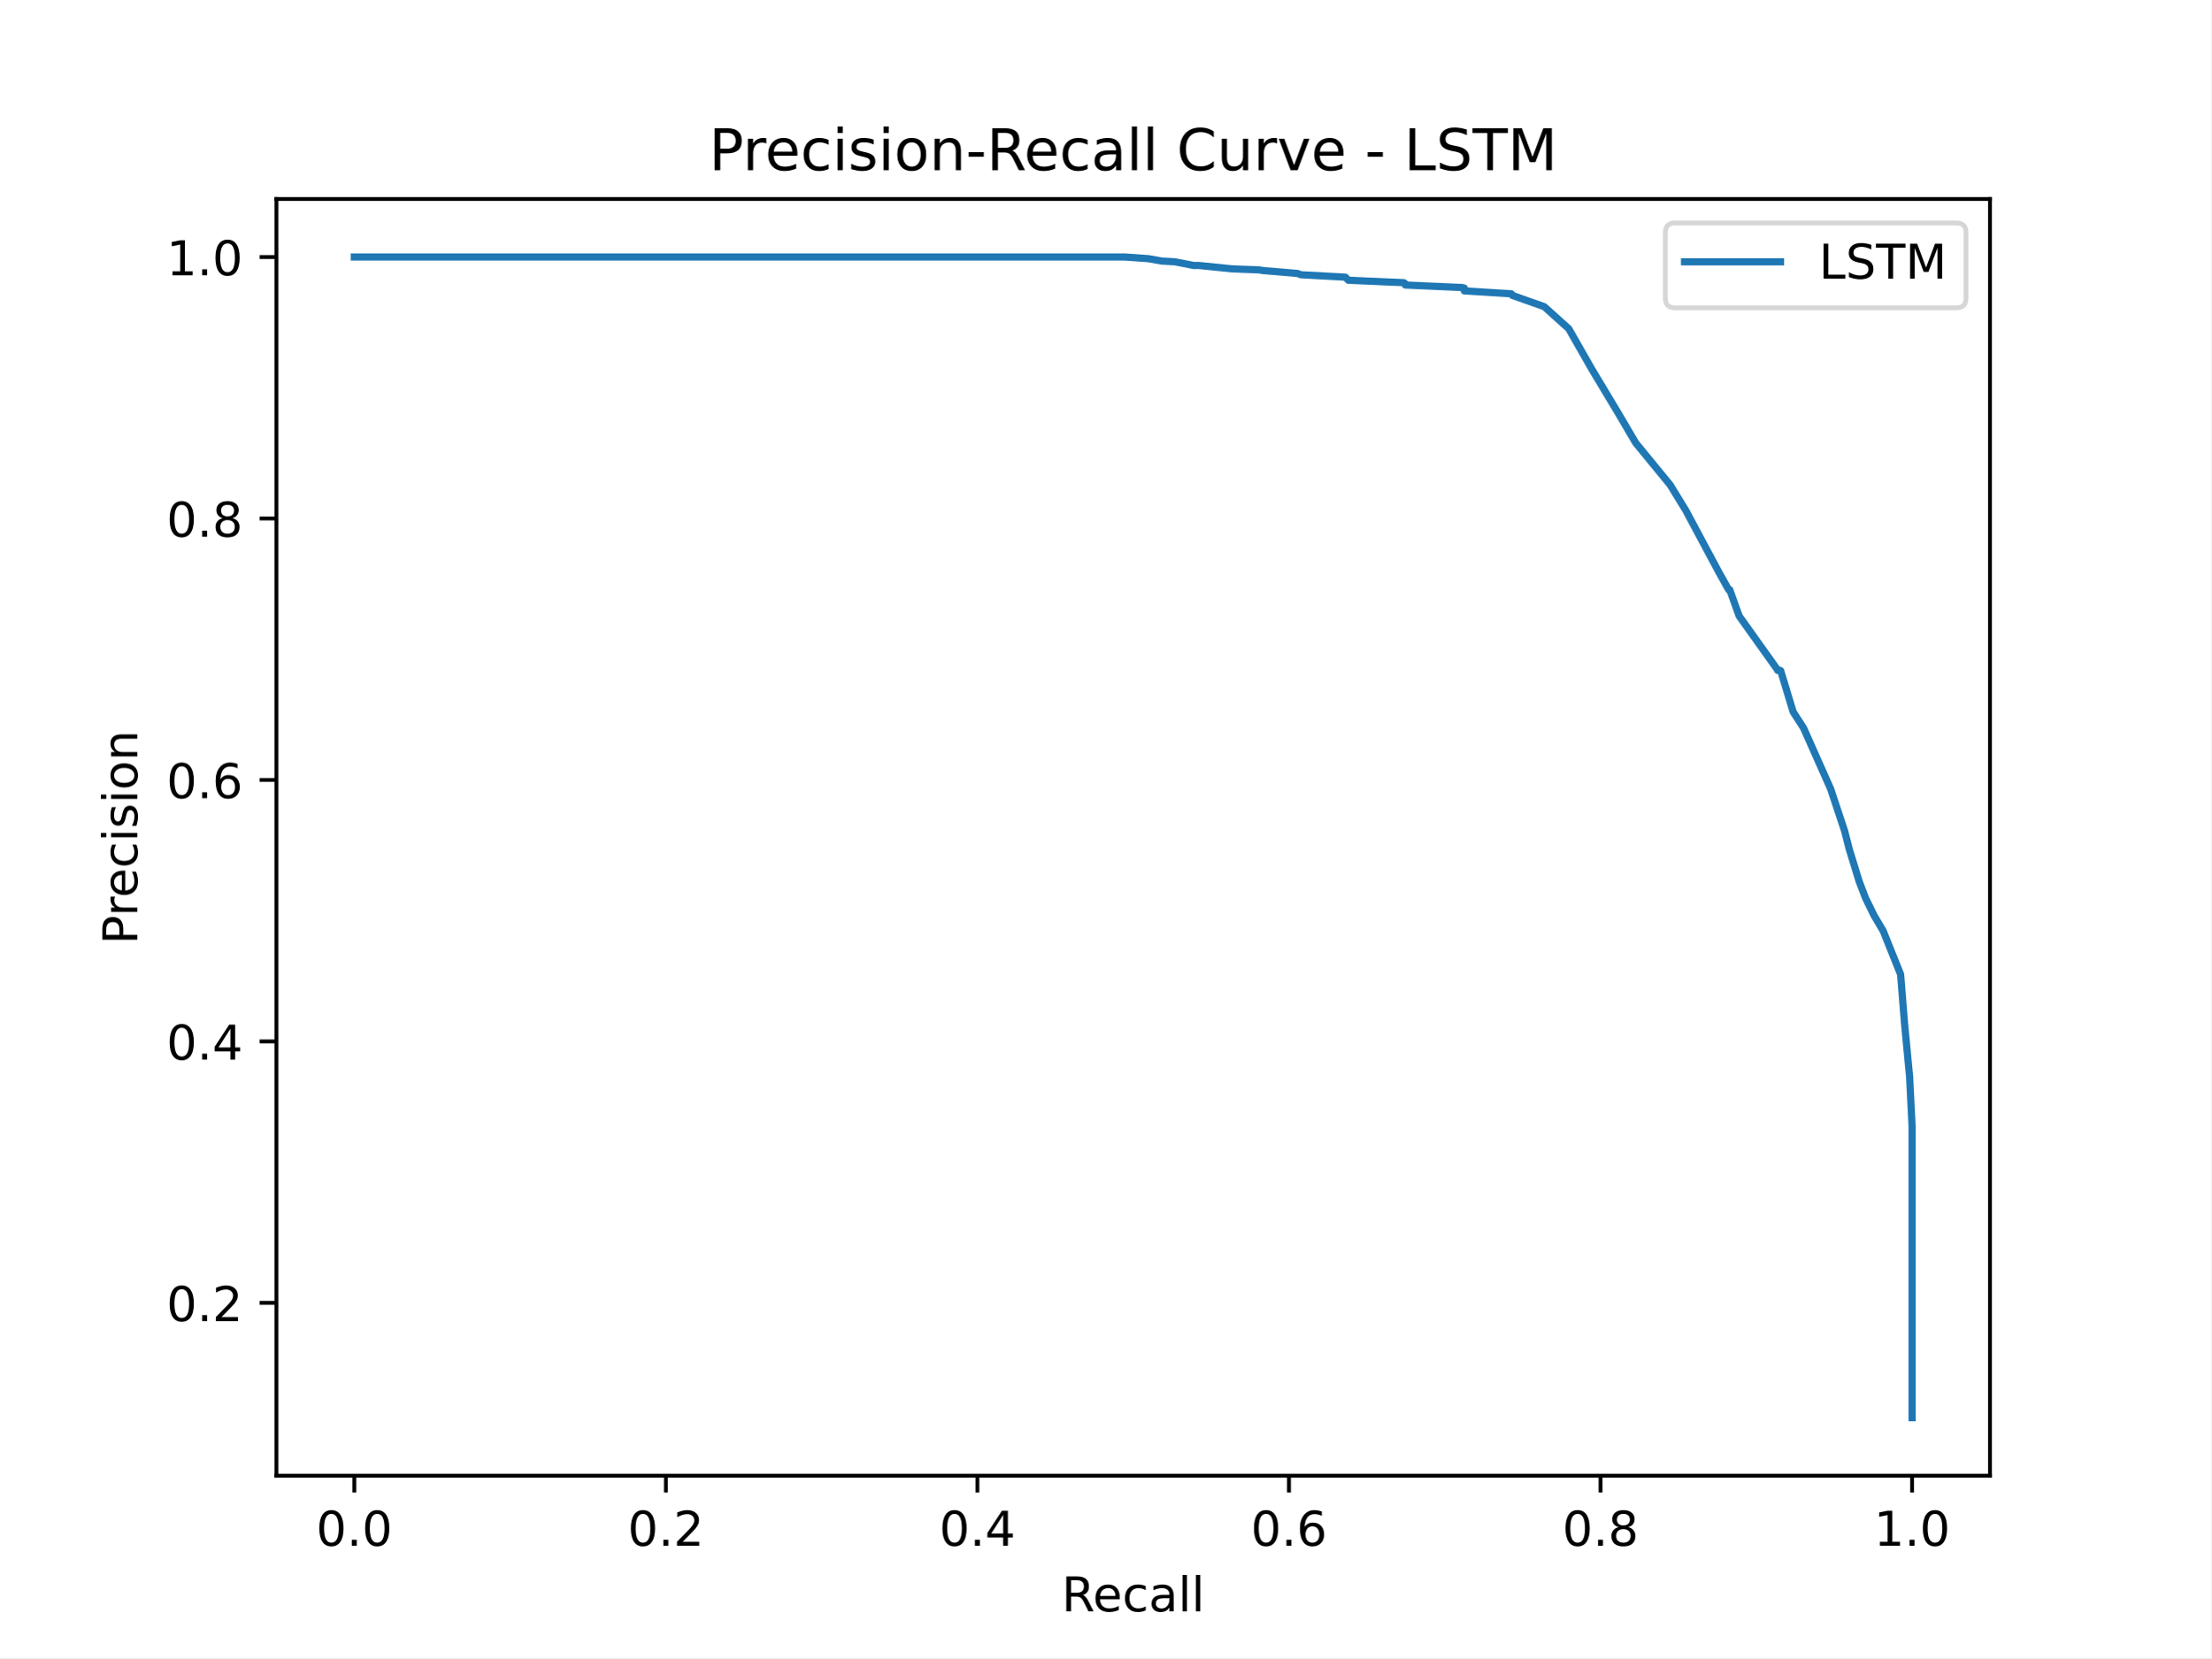
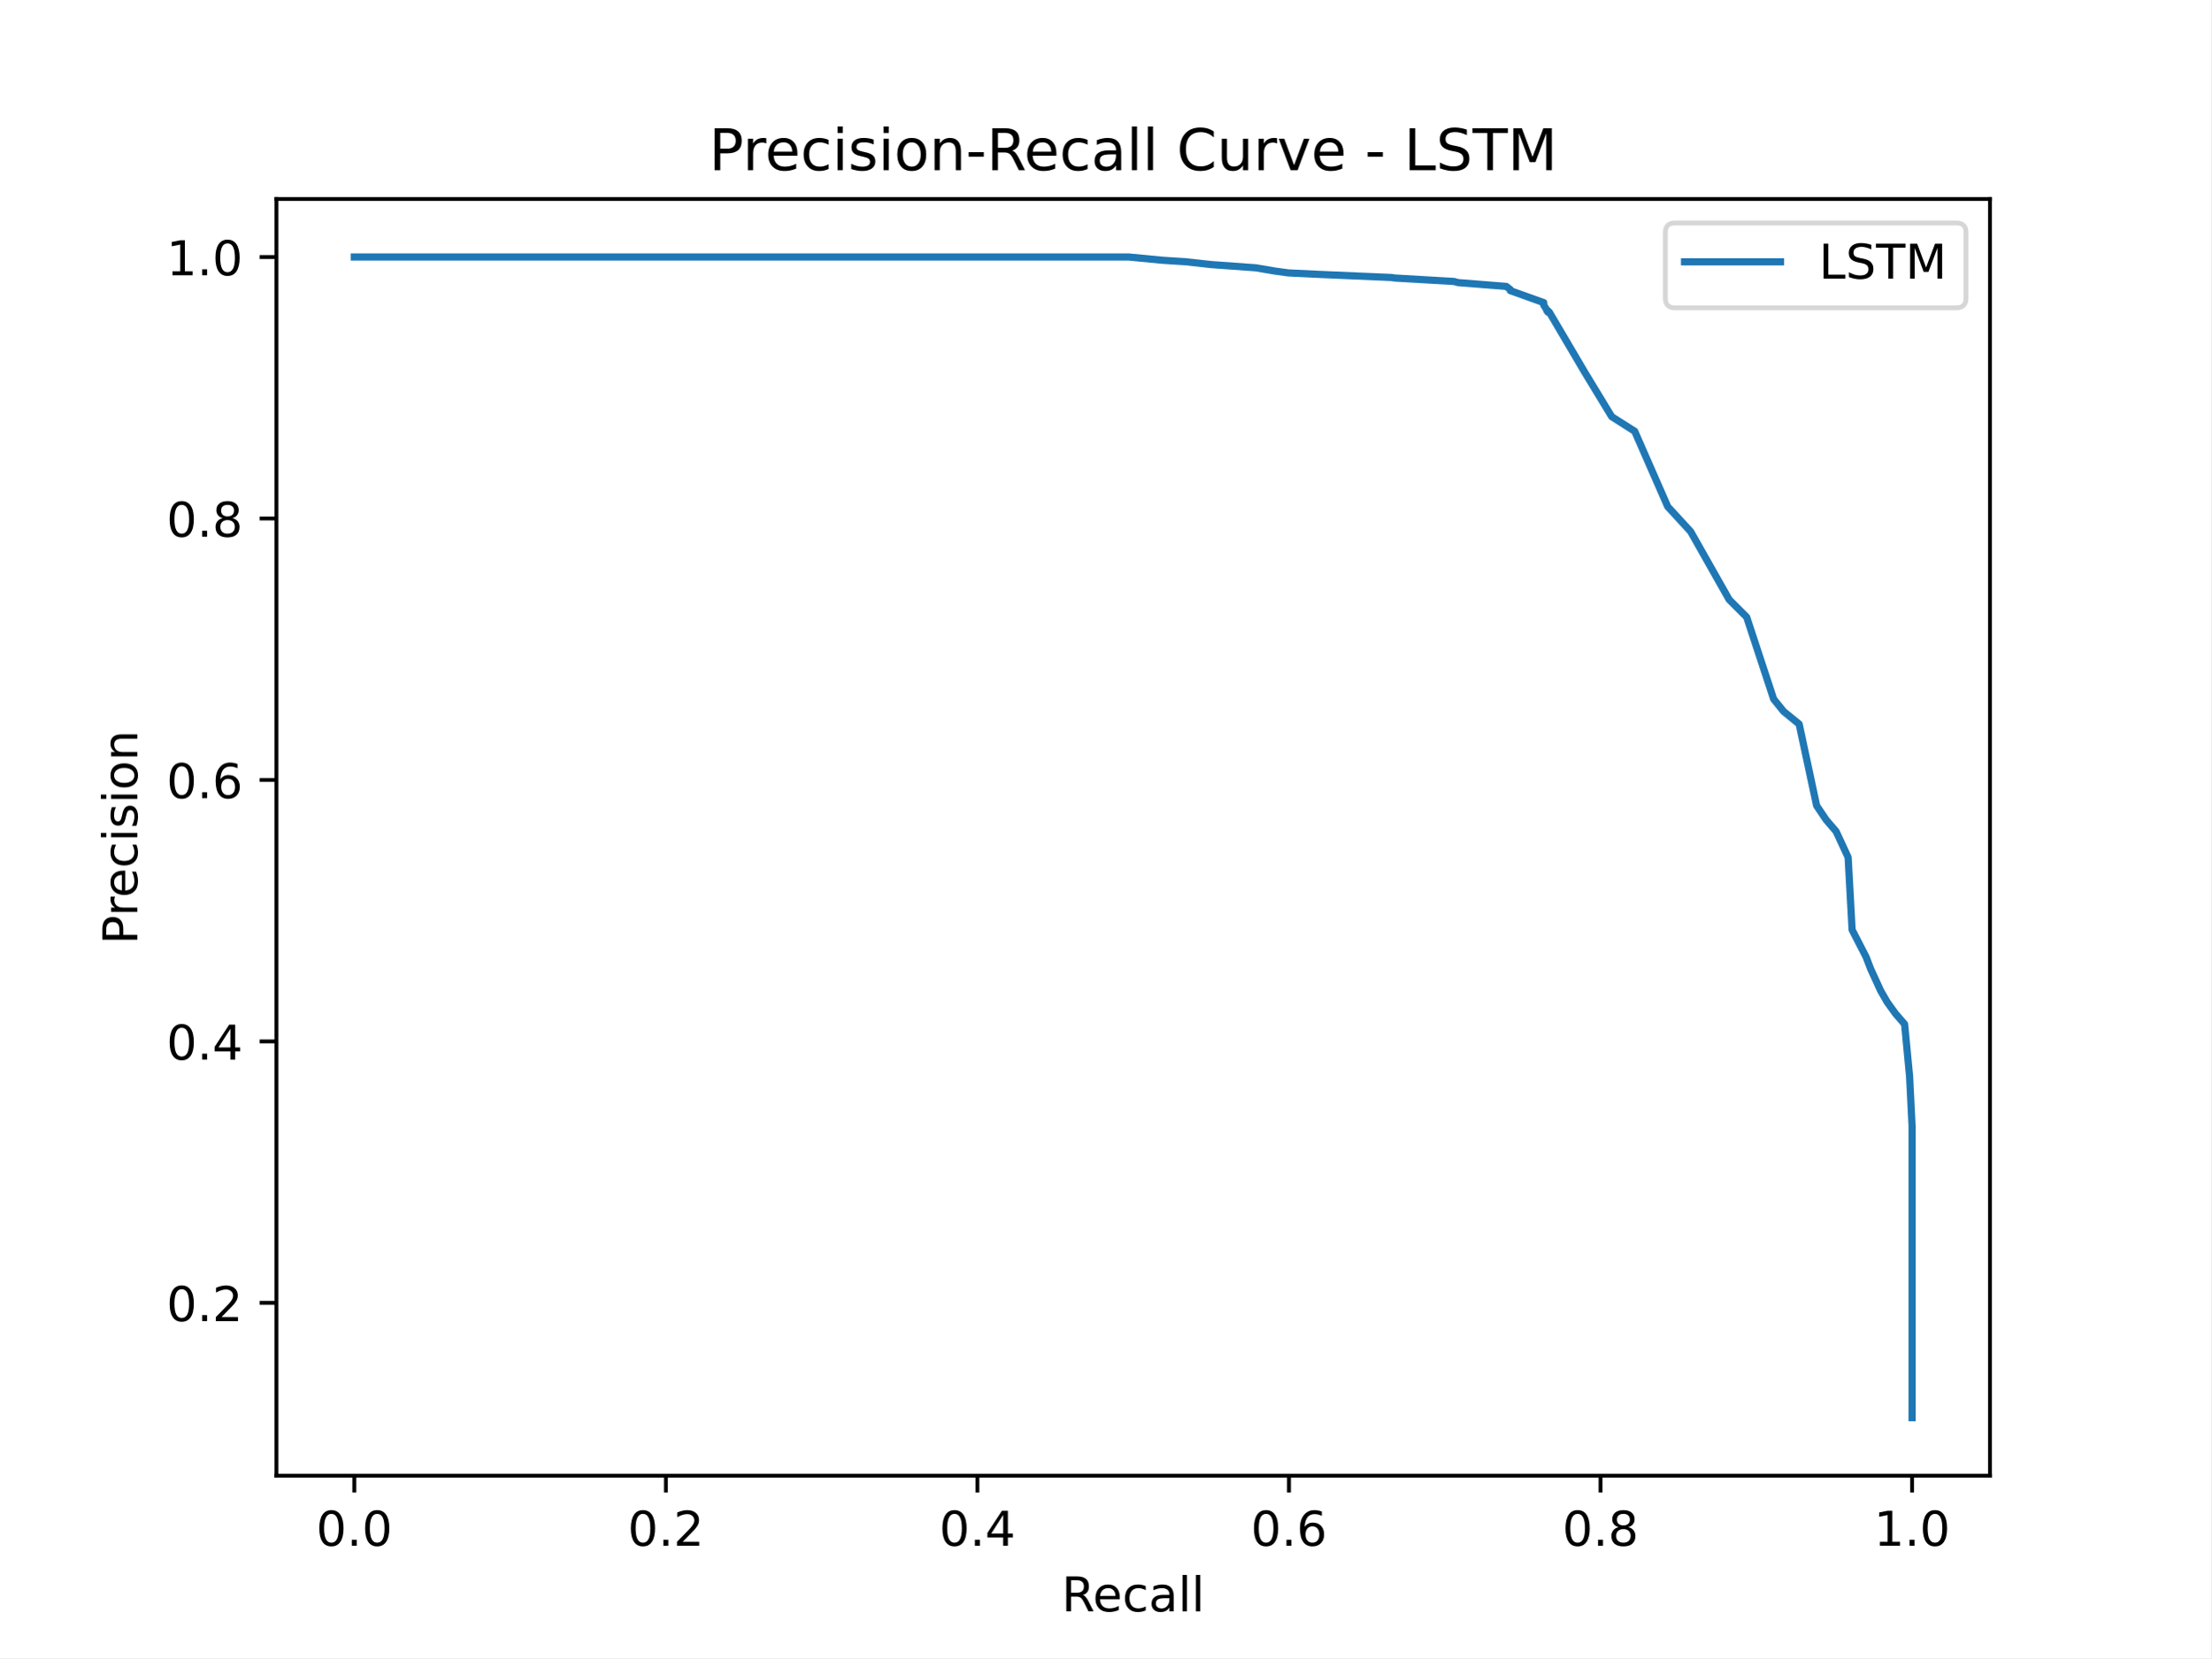
<svg xmlns="http://www.w3.org/2000/svg" xmlns:xlink="http://www.w3.org/1999/xlink" width="460.8pt" height="345.6pt" viewBox="0 0 460.8 345.6" version="1.1">
  <defs>
    <style type="text/css">*{stroke-linejoin: round; stroke-linecap: butt}</style>
  </defs>
  <g id="figure_1">
    <g id="patch_1">
      <path d="M 0 345.6  L 460.8 345.6  L 460.8 0  L 0 0  z " style="fill: #ffffff" />
    </g>
    <g id="axes_1">
      <g id="patch_2">
        <path d="M 57.6 307.584  L 414.72 307.584  L 414.72 41.472  L 57.6 41.472  z " style="fill: #ffffff" />
      </g>
      <g id="matplotlib.axis_1">
        <g id="xtick_1">
          <g id="line2d_1">
            <defs>
-               <path id="m6051231004" d="M 0 0  L 0 3.5  " style="stroke: #000000; stroke-width: 0.8" />
+               <path id="m1ce19879ac" d="M 0 0  L 0 3.5  " style="stroke: #000000; stroke-width: 0.8" />
            </defs>
            <g>
-               <use xlink:href="#m6051231004" x="73.833" y="307.584" style="stroke: #000000; stroke-width: 0.8" />
+               <use xlink:href="#m1ce19879ac" x="73.833" y="307.584" style="stroke: #000000; stroke-width: 0.8" />
            </g>
          </g>
          <g id="text_1">
            <g transform="translate(65.88116 322.1824) scale(0.1 -0.1)">
              <defs>
                <path id="DejaVuSans-30" d="M 2034 4250  Q 1547 4250 1301 3770  Q 1056 3291 1056 2328  Q 1056 1369 1301 889  Q 1547 409 2034 409  Q 2525 409 2770 889  Q 3016 1369 3016 2328  Q 3016 3291 2770 3770  Q 2525 4250 2034 4250  z M 2034 4750  Q 2819 4750 3233 4129  Q 3647 3509 3647 2328  Q 3647 1150 3233 529  Q 2819 -91 2034 -91  Q 1250 -91 836 529  Q 422 1150 422 2328  Q 422 3509 836 4129  Q 1250 4750 2034 4750  z " transform="scale(0.015625)" />
                <path id="DejaVuSans-2e" d="M 684 794  L 1344 794  L 1344 0  L 684 0  L 684 794  z " transform="scale(0.015625)" />
              </defs>
              <use xlink:href="#DejaVuSans-30" />
              <use xlink:href="#DejaVuSans-2e" transform="translate(63.62305 0)" />
              <use xlink:href="#DejaVuSans-30" transform="translate(95.41016 0)" />
            </g>
          </g>
        </g>
        <g id="xtick_2">
          <g id="line2d_2">
            <g>
-               <use xlink:href="#m6051231004" x="138.764" y="307.584" style="stroke: #000000; stroke-width: 0.8" />
+               <use xlink:href="#m1ce19879ac" x="138.764" y="307.584" style="stroke: #000000; stroke-width: 0.8" />
            </g>
          </g>
          <g id="text_2">
            <g transform="translate(130.8121 322.1824) scale(0.1 -0.1)">
              <defs>
                <path id="DejaVuSans-32" d="M 1228 531  L 3431 531  L 3431 0  L 469 0  L 469 531  Q 828 903 1448 1529  Q 2069 2156 2228 2338  Q 2531 2678 2651 2914  Q 2772 3150 2772 3378  Q 2772 3750 2511 3984  Q 2250 4219 1831 4219  Q 1534 4219 1204 4116  Q 875 4013 500 3803  L 500 4441  Q 881 4594 1212 4672  Q 1544 4750 1819 4750  Q 2544 4750 2975 4387  Q 3406 4025 3406 3419  Q 3406 3131 3298 2873  Q 3191 2616 2906 2266  Q 2828 2175 2409 1742  Q 1991 1309 1228 531  z " transform="scale(0.015625)" />
              </defs>
              <use xlink:href="#DejaVuSans-30" />
              <use xlink:href="#DejaVuSans-2e" transform="translate(63.62305 0)" />
              <use xlink:href="#DejaVuSans-32" transform="translate(95.41016 0)" />
            </g>
          </g>
        </g>
        <g id="xtick_3">
          <g id="line2d_3">
            <g>
-               <use xlink:href="#m6051231004" x="203.695" y="307.584" style="stroke: #000000; stroke-width: 0.8" />
+               <use xlink:href="#m1ce19879ac" x="203.695" y="307.584" style="stroke: #000000; stroke-width: 0.8" />
            </g>
          </g>
          <g id="text_3">
            <g transform="translate(195.743 322.1824) scale(0.1 -0.1)">
              <defs>
                <path id="DejaVuSans-34" d="M 2419 4116  L 825 1625  L 2419 1625  L 2419 4116  z M 2253 4666  L 3047 4666  L 3047 1625  L 3713 1625  L 3713 1100  L 3047 1100  L 3047 0  L 2419 0  L 2419 1100  L 313 1100  L 313 1709  L 2253 4666  z " transform="scale(0.015625)" />
              </defs>
              <use xlink:href="#DejaVuSans-30" />
              <use xlink:href="#DejaVuSans-2e" transform="translate(63.62305 0)" />
              <use xlink:href="#DejaVuSans-34" transform="translate(95.41016 0)" />
            </g>
          </g>
        </g>
        <g id="xtick_4">
          <g id="line2d_4">
            <g>
-               <use xlink:href="#m6051231004" x="268.625" y="307.584" style="stroke: #000000; stroke-width: 0.8" />
+               <use xlink:href="#m1ce19879ac" x="268.625" y="307.584" style="stroke: #000000; stroke-width: 0.8" />
            </g>
          </g>
          <g id="text_4">
            <g transform="translate(260.6739 322.1824) scale(0.1 -0.1)">
              <defs>
                <path id="DejaVuSans-36" d="M 2113 2584  Q 1688 2584 1439 2293  Q 1191 2003 1191 1497  Q 1191 994 1439 701  Q 1688 409 2113 409  Q 2538 409 2786 701  Q 3034 994 3034 1497  Q 3034 2003 2786 2293  Q 2538 2584 2113 2584  z M 3366 4563  L 3366 3988  Q 3128 4100 2886 4159  Q 2644 4219 2406 4219  Q 1781 4219 1451 3797  Q 1122 3375 1075 2522  Q 1259 2794 1537 2939  Q 1816 3084 2150 3084  Q 2853 3084 3261 2657  Q 3669 2231 3669 1497  Q 3669 778 3244 343  Q 2819 -91 2113 -91  Q 1303 -91 875 529  Q 447 1150 447 2328  Q 447 3434 972 4092  Q 1497 4750 2381 4750  Q 2619 4750 2861 4703  Q 3103 4656 3366 4563  z " transform="scale(0.015625)" />
              </defs>
              <use xlink:href="#DejaVuSans-30" />
              <use xlink:href="#DejaVuSans-2e" transform="translate(63.62305 0)" />
              <use xlink:href="#DejaVuSans-36" transform="translate(95.41016 0)" />
            </g>
          </g>
        </g>
        <g id="xtick_5">
          <g id="line2d_5">
            <g>
-               <use xlink:href="#m6051231004" x="333.556" y="307.584" style="stroke: #000000; stroke-width: 0.8" />
+               <use xlink:href="#m1ce19879ac" x="333.556" y="307.584" style="stroke: #000000; stroke-width: 0.8" />
            </g>
          </g>
          <g id="text_5">
            <g transform="translate(325.6048 322.1824) scale(0.1 -0.1)">
              <defs>
                <path id="DejaVuSans-38" d="M 2034 2216  Q 1584 2216 1326 1975  Q 1069 1734 1069 1313  Q 1069 891 1326 650  Q 1584 409 2034 409  Q 2484 409 2743 651  Q 3003 894 3003 1313  Q 3003 1734 2745 1975  Q 2488 2216 2034 2216  z M 1403 2484  Q 997 2584 770 2862  Q 544 3141 544 3541  Q 544 4100 942 4425  Q 1341 4750 2034 4750  Q 2731 4750 3128 4425  Q 3525 4100 3525 3541  Q 3525 3141 3298 2862  Q 3072 2584 2669 2484  Q 3125 2378 3379 2068  Q 3634 1759 3634 1313  Q 3634 634 3220 271  Q 2806 -91 2034 -91  Q 1263 -91 848 271  Q 434 634 434 1313  Q 434 1759 690 2068  Q 947 2378 1403 2484  z M 1172 3481  Q 1172 3119 1398 2916  Q 1625 2713 2034 2713  Q 2441 2713 2670 2916  Q 2900 3119 2900 3481  Q 2900 3844 2670 4047  Q 2441 4250 2034 4250  Q 1625 4250 1398 4047  Q 1172 3844 1172 3481  z " transform="scale(0.015625)" />
              </defs>
              <use xlink:href="#DejaVuSans-30" />
              <use xlink:href="#DejaVuSans-2e" transform="translate(63.62305 0)" />
              <use xlink:href="#DejaVuSans-38" transform="translate(95.41016 0)" />
            </g>
          </g>
        </g>
        <g id="xtick_6">
          <g id="line2d_6">
            <g>
-               <use xlink:href="#m6051231004" x="398.487" y="307.584" style="stroke: #000000; stroke-width: 0.8" />
+               <use xlink:href="#m1ce19879ac" x="398.487" y="307.584" style="stroke: #000000; stroke-width: 0.8" />
            </g>
          </g>
          <g id="text_6">
            <g transform="translate(390.5357 322.1824) scale(0.1 -0.1)">
              <defs>
                <path id="DejaVuSans-31" d="M 794 531  L 1825 531  L 1825 4091  L 703 3866  L 703 4441  L 1819 4666  L 2450 4666  L 2450 531  L 3481 531  L 3481 0  L 794 0  L 794 531  z " transform="scale(0.015625)" />
              </defs>
              <use xlink:href="#DejaVuSans-31" />
              <use xlink:href="#DejaVuSans-2e" transform="translate(63.62305 0)" />
              <use xlink:href="#DejaVuSans-30" transform="translate(95.41016 0)" />
            </g>
          </g>
        </g>
        <g id="text_7">
          <g transform="translate(221.2428 335.8606) scale(0.1 -0.1)">
            <defs>
              <path id="DejaVuSans-52" d="M 2841 2188  Q 3044 2119 3236 1894  Q 3428 1669 3622 1275  L 4263 0  L 3584 0  L 2988 1197  Q 2756 1666 2539 1819  Q 2322 1972 1947 1972  L 1259 1972  L 1259 0  L 628 0  L 628 4666  L 2053 4666  Q 2853 4666 3247 4331  Q 3641 3997 3641 3322  Q 3641 2881 3436 2590  Q 3231 2300 2841 2188  z M 1259 4147  L 1259 2491  L 2053 2491  Q 2509 2491 2742 2702  Q 2975 2913 2975 3322  Q 2975 3731 2742 3939  Q 2509 4147 2053 4147  L 1259 4147  z " transform="scale(0.015625)" />
              <path id="DejaVuSans-65" d="M 3597 1894  L 3597 1613  L 953 1613  Q 991 1019 1311 708  Q 1631 397 2203 397  Q 2534 397 2845 478  Q 3156 559 3463 722  L 3463 178  Q 3153 47 2828 -22  Q 2503 -91 2169 -91  Q 1331 -91 842 396  Q 353 884 353 1716  Q 353 2575 817 3079  Q 1281 3584 2069 3584  Q 2775 3584 3186 3129  Q 3597 2675 3597 1894  z M 3022 2063  Q 3016 2534 2758 2815  Q 2500 3097 2075 3097  Q 1594 3097 1305 2825  Q 1016 2553 972 2059  L 3022 2063  z " transform="scale(0.015625)" />
              <path id="DejaVuSans-63" d="M 3122 3366  L 3122 2828  Q 2878 2963 2633 3030  Q 2388 3097 2138 3097  Q 1578 3097 1268 2742  Q 959 2388 959 1747  Q 959 1106 1268 751  Q 1578 397 2138 397  Q 2388 397 2633 464  Q 2878 531 3122 666  L 3122 134  Q 2881 22 2623 -34  Q 2366 -91 2075 -91  Q 1284 -91 818 406  Q 353 903 353 1747  Q 353 2603 823 3093  Q 1294 3584 2113 3584  Q 2378 3584 2631 3529  Q 2884 3475 3122 3366  z " transform="scale(0.015625)" />
              <path id="DejaVuSans-61" d="M 2194 1759  Q 1497 1759 1228 1600  Q 959 1441 959 1056  Q 959 750 1161 570  Q 1363 391 1709 391  Q 2188 391 2477 730  Q 2766 1069 2766 1631  L 2766 1759  L 2194 1759  z M 3341 1997  L 3341 0  L 2766 0  L 2766 531  Q 2569 213 2275 61  Q 1981 -91 1556 -91  Q 1019 -91 701 211  Q 384 513 384 1019  Q 384 1609 779 1909  Q 1175 2209 1959 2209  L 2766 2209  L 2766 2266  Q 2766 2663 2505 2880  Q 2244 3097 1772 3097  Q 1472 3097 1187 3025  Q 903 2953 641 2809  L 641 3341  Q 956 3463 1253 3523  Q 1550 3584 1831 3584  Q 2591 3584 2966 3190  Q 3341 2797 3341 1997  z " transform="scale(0.015625)" />
              <path id="DejaVuSans-6c" d="M 603 4863  L 1178 4863  L 1178 0  L 603 0  L 603 4863  z " transform="scale(0.015625)" />
            </defs>
            <use xlink:href="#DejaVuSans-52" />
            <use xlink:href="#DejaVuSans-65" transform="translate(64.98242 0)" />
            <use xlink:href="#DejaVuSans-63" transform="translate(126.5059 0)" />
            <use xlink:href="#DejaVuSans-61" transform="translate(181.4863 0)" />
            <use xlink:href="#DejaVuSans-6c" transform="translate(242.7656 0)" />
            <use xlink:href="#DejaVuSans-6c" transform="translate(270.5488 0)" />
          </g>
        </g>
      </g>
      <g id="matplotlib.axis_2">
        <g id="ytick_1">
          <g id="line2d_7">
            <defs>
-               <path id="m3042401b2e" d="M 0 0  L -3.5 0  " style="stroke: #000000; stroke-width: 0.8" />
+               <path id="m0150075058" d="M 0 0  L -3.5 0  " style="stroke: #000000; stroke-width: 0.8" />
            </defs>
            <g>
-               <use xlink:href="#m3042401b2e" x="57.6" y="271.558" style="stroke: #000000; stroke-width: 0.8" />
+               <use xlink:href="#m0150075058" x="57.6" y="271.558" style="stroke: #000000; stroke-width: 0.8" />
            </g>
          </g>
          <g id="text_8">
            <g transform="translate(34.69687 275.3571) scale(0.1 -0.1)">
              <use xlink:href="#DejaVuSans-30" />
              <use xlink:href="#DejaVuSans-2e" transform="translate(63.62305 0)" />
              <use xlink:href="#DejaVuSans-32" transform="translate(95.41016 0)" />
            </g>
          </g>
        </g>
        <g id="ytick_2">
          <g id="line2d_8">
            <g>
-               <use xlink:href="#m3042401b2e" x="57.6" y="217.06" style="stroke: #000000; stroke-width: 0.8" />
+               <use xlink:href="#m0150075058" x="57.6" y="217.06" style="stroke: #000000; stroke-width: 0.8" />
            </g>
          </g>
          <g id="text_9">
            <g transform="translate(34.69687 220.8596) scale(0.1 -0.1)">
              <use xlink:href="#DejaVuSans-30" />
              <use xlink:href="#DejaVuSans-2e" transform="translate(63.62305 0)" />
              <use xlink:href="#DejaVuSans-34" transform="translate(95.41016 0)" />
            </g>
          </g>
        </g>
        <g id="ytick_3">
          <g id="line2d_9">
            <g>
-               <use xlink:href="#m3042401b2e" x="57.6" y="162.563" style="stroke: #000000; stroke-width: 0.8" />
+               <use xlink:href="#m0150075058" x="57.6" y="162.563" style="stroke: #000000; stroke-width: 0.8" />
            </g>
          </g>
          <g id="text_10">
            <g transform="translate(34.69687 166.3621) scale(0.1 -0.1)">
              <use xlink:href="#DejaVuSans-30" />
              <use xlink:href="#DejaVuSans-2e" transform="translate(63.62305 0)" />
              <use xlink:href="#DejaVuSans-36" transform="translate(95.41016 0)" />
            </g>
          </g>
        </g>
        <g id="ytick_4">
          <g id="line2d_10">
            <g>
-               <use xlink:href="#m3042401b2e" x="57.6" y="108.065" style="stroke: #000000; stroke-width: 0.8" />
+               <use xlink:href="#m0150075058" x="57.6" y="108.065" style="stroke: #000000; stroke-width: 0.8" />
            </g>
          </g>
          <g id="text_11">
            <g transform="translate(34.69687 111.8647) scale(0.1 -0.1)">
              <use xlink:href="#DejaVuSans-30" />
              <use xlink:href="#DejaVuSans-2e" transform="translate(63.62305 0)" />
              <use xlink:href="#DejaVuSans-38" transform="translate(95.41016 0)" />
            </g>
          </g>
        </g>
        <g id="ytick_5">
          <g id="line2d_11">
            <g>
-               <use xlink:href="#m3042401b2e" x="57.6" y="53.568" style="stroke: #000000; stroke-width: 0.8" />
+               <use xlink:href="#m0150075058" x="57.6" y="53.568" style="stroke: #000000; stroke-width: 0.8" />
            </g>
          </g>
          <g id="text_12">
            <g transform="translate(34.69687 57.36722) scale(0.1 -0.1)">
              <use xlink:href="#DejaVuSans-31" />
              <use xlink:href="#DejaVuSans-2e" transform="translate(63.62305 0)" />
              <use xlink:href="#DejaVuSans-30" transform="translate(95.41016 0)" />
            </g>
          </g>
        </g>
        <g id="text_13">
          <g transform="translate(28.61719 196.835) rotate(-90) scale(0.1 -0.1)">
            <defs>
              <path id="DejaVuSans-50" d="M 1259 4147  L 1259 2394  L 2053 2394  Q 2494 2394 2734 2622  Q 2975 2850 2975 3272  Q 2975 3691 2734 3919  Q 2494 4147 2053 4147  L 1259 4147  z M 628 4666  L 2053 4666  Q 2838 4666 3239 4311  Q 3641 3956 3641 3272  Q 3641 2581 3239 2228  Q 2838 1875 2053 1875  L 1259 1875  L 1259 0  L 628 0  L 628 4666  z " transform="scale(0.015625)" />
              <path id="DejaVuSans-72" d="M 2631 2963  Q 2534 3019 2420 3045  Q 2306 3072 2169 3072  Q 1681 3072 1420 2755  Q 1159 2438 1159 1844  L 1159 0  L 581 0  L 581 3500  L 1159 3500  L 1159 2956  Q 1341 3275 1631 3429  Q 1922 3584 2338 3584  Q 2397 3584 2469 3576  Q 2541 3569 2628 3553  L 2631 2963  z " transform="scale(0.015625)" />
              <path id="DejaVuSans-69" d="M 603 3500  L 1178 3500  L 1178 0  L 603 0  L 603 3500  z M 603 4863  L 1178 4863  L 1178 4134  L 603 4134  L 603 4863  z " transform="scale(0.015625)" />
              <path id="DejaVuSans-73" d="M 2834 3397  L 2834 2853  Q 2591 2978 2328 3040  Q 2066 3103 1784 3103  Q 1356 3103 1142 2972  Q 928 2841 928 2578  Q 928 2378 1081 2264  Q 1234 2150 1697 2047  L 1894 2003  Q 2506 1872 2764 1633  Q 3022 1394 3022 966  Q 3022 478 2636 193  Q 2250 -91 1575 -91  Q 1294 -91 989 -36  Q 684 19 347 128  L 347 722  Q 666 556 975 473  Q 1284 391 1588 391  Q 1994 391 2212 530  Q 2431 669 2431 922  Q 2431 1156 2273 1281  Q 2116 1406 1581 1522  L 1381 1569  Q 847 1681 609 1914  Q 372 2147 372 2553  Q 372 3047 722 3315  Q 1072 3584 1716 3584  Q 2034 3584 2315 3537  Q 2597 3491 2834 3397  z " transform="scale(0.015625)" />
              <path id="DejaVuSans-6f" d="M 1959 3097  Q 1497 3097 1228 2736  Q 959 2375 959 1747  Q 959 1119 1226 758  Q 1494 397 1959 397  Q 2419 397 2687 759  Q 2956 1122 2956 1747  Q 2956 2369 2687 2733  Q 2419 3097 1959 3097  z M 1959 3584  Q 2709 3584 3137 3096  Q 3566 2609 3566 1747  Q 3566 888 3137 398  Q 2709 -91 1959 -91  Q 1206 -91 779 398  Q 353 888 353 1747  Q 353 2609 779 3096  Q 1206 3584 1959 3584  z " transform="scale(0.015625)" />
              <path id="DejaVuSans-6e" d="M 3513 2113  L 3513 0  L 2938 0  L 2938 2094  Q 2938 2591 2744 2837  Q 2550 3084 2163 3084  Q 1697 3084 1428 2787  Q 1159 2491 1159 1978  L 1159 0  L 581 0  L 581 3500  L 1159 3500  L 1159 2956  Q 1366 3272 1645 3428  Q 1925 3584 2291 3584  Q 2894 3584 3203 3211  Q 3513 2838 3513 2113  z " transform="scale(0.015625)" />
            </defs>
            <use xlink:href="#DejaVuSans-50" />
            <use xlink:href="#DejaVuSans-72" transform="translate(58.55273 0)" />
            <use xlink:href="#DejaVuSans-65" transform="translate(97.41602 0)" />
            <use xlink:href="#DejaVuSans-63" transform="translate(158.9395 0)" />
            <use xlink:href="#DejaVuSans-69" transform="translate(213.9199 0)" />
            <use xlink:href="#DejaVuSans-73" transform="translate(241.7031 0)" />
            <use xlink:href="#DejaVuSans-69" transform="translate(293.8027 0)" />
            <use xlink:href="#DejaVuSans-6f" transform="translate(321.5859 0)" />
            <use xlink:href="#DejaVuSans-6e" transform="translate(382.7676 0)" />
          </g>
        </g>
      </g>
      <g id="line2d_12">
-         <path d="M 398.487 295.488  L 398.487 234.767  L 397.966 224.391  L 396.925 213.46  L 396.092 203.086  L 392.446 193.999  L 390.571 190.834  L 388.801 187.218  L 387.447 183.689  L 385.364 176.895  L 384.426 173.204  L 381.51 164.423  L 375.885 151.769  L 373.698 148.368  L 371.094 139.785  L 370.886 139.826  L 370.886 139.737  L 370.886 139.692  L 370.782 139.713  L 370.469 139.73  L 370.469 139.686  L 370.469 139.641  L 362.449 128.395  L 360.47 122.889  L 360.262 122.927  L 358.179 119.189  L 351.305 106.35  L 348.076 101.076  L 340.889 92.312  L 337.243 86.111  L 331.723 76.913  L 326.932 68.512  L 321.828 63.917  L 315.162 61.559  L 315.162 61.448  L 314.954 61.232  L 305.163 60.619  L 305.163 60.036  L 305.059 60.039  L 304.747 59.93  L 292.873 59.401  L 292.873 59.152  L 292.561 58.911  L 280.999 58.412  L 280.374 57.762  L 271.104 57.258  L 270.375 56.99  L 263.189 56.386  L 262.459 56.25  L 256.731 56.028  L 249.857 55.33  L 248.815 55.341  L 244.857 54.56  L 242.149 54.408  L 239.337 53.911  L 234.441 53.568  L 73.833 53.568  L 73.833 53.568  " clip-path="url(#pa5473ee024)" style="fill: none; stroke: #1f77b4; stroke-width: 1.5; stroke-linecap: square" />
+         <path d="M 398.487 295.488  L 398.487 234.767  L 397.966 224.367  L 396.925 213.46  L 395.05 211.3  L 393.279 208.844  L 391.925 206.473  L 389.842 201.922  L 388.905 199.478  L 385.989 193.805  L 385.155 178.694  L 382.656 173.3  L 380.572 170.868  L 378.593 167.924  L 374.948 150.92  L 371.719 148.292  L 369.636 145.709  L 364.012 128.617  L 360.366 124.979  L 352.346 110.802  L 347.555 105.582  L 340.681 89.887  L 335.889 86.845  L 330.369 77.762  L 322.87 65.031  L 322.557 65.045  L 322.557 64.94  L 322.557 64.73  L 322.349 64.739  L 322.349 64.634  L 322.245 64.428  L 321.933 63.913  L 321.724 63.603  L 321.724 63.071  L 314.746 60.57  L 314.746 60.346  L 313.913 59.693  L 303.809 58.892  L 303.08 58.67  L 290.686 57.946  L 289.957 57.834  L 274.958 57.188  L 268.5 56.88  L 265.688 56.495  L 261.73 55.815  L 252.46 55.148  L 247.044 54.548  L 242.253 54.24  L 235.275 53.568  L 73.833 53.568  L 73.833 53.568  " clip-path="url(#p7221a43b9a)" style="fill: none; stroke: #1f77b4; stroke-width: 1.5; stroke-linecap: square" />
      </g>
      <g id="patch_3">
        <path d="M 57.6 307.584  L 57.6 41.472  " style="fill: none; stroke: #000000; stroke-width: 0.8; stroke-linejoin: miter; stroke-linecap: square" />
      </g>
      <g id="patch_4">
        <path d="M 414.72 307.584  L 414.72 41.472  " style="fill: none; stroke: #000000; stroke-width: 0.8; stroke-linejoin: miter; stroke-linecap: square" />
      </g>
      <g id="patch_5">
        <path d="M 57.6 307.584  L 414.72 307.584  " style="fill: none; stroke: #000000; stroke-width: 0.8; stroke-linejoin: miter; stroke-linecap: square" />
      </g>
      <g id="patch_6">
        <path d="M 57.6 41.472  L 414.72 41.472  " style="fill: none; stroke: #000000; stroke-width: 0.8; stroke-linejoin: miter; stroke-linecap: square" />
      </g>
      <g id="text_14">
        <g transform="translate(147.7453 35.472) scale(0.12 -0.12)">
          <defs>
            <path id="DejaVuSans-2d" d="M 313 2009  L 1997 2009  L 1997 1497  L 313 1497  L 313 2009  z " transform="scale(0.015625)" />
            <path id="DejaVuSans-20" transform="scale(0.015625)" />
            <path id="DejaVuSans-43" d="M 4122 4306  L 4122 3641  Q 3803 3938 3442 4084  Q 3081 4231 2675 4231  Q 1875 4231 1450 3742  Q 1025 3253 1025 2328  Q 1025 1406 1450 917  Q 1875 428 2675 428  Q 3081 428 3442 575  Q 3803 722 4122 1019  L 4122 359  Q 3791 134 3420 21  Q 3050 -91 2638 -91  Q 1578 -91 968 557  Q 359 1206 359 2328  Q 359 3453 968 4101  Q 1578 4750 2638 4750  Q 3056 4750 3426 4639  Q 3797 4528 4122 4306  z " transform="scale(0.015625)" />
            <path id="DejaVuSans-75" d="M 544 1381  L 544 3500  L 1119 3500  L 1119 1403  Q 1119 906 1312 657  Q 1506 409 1894 409  Q 2359 409 2629 706  Q 2900 1003 2900 1516  L 2900 3500  L 3475 3500  L 3475 0  L 2900 0  L 2900 538  Q 2691 219 2414 64  Q 2138 -91 1772 -91  Q 1169 -91 856 284  Q 544 659 544 1381  z M 1991 3584  L 1991 3584  z " transform="scale(0.015625)" />
            <path id="DejaVuSans-76" d="M 191 3500  L 800 3500  L 1894 563  L 2988 3500  L 3597 3500  L 2284 0  L 1503 0  L 191 3500  z " transform="scale(0.015625)" />
            <path id="DejaVuSans-4c" d="M 628 4666  L 1259 4666  L 1259 531  L 3531 531  L 3531 0  L 628 0  L 628 4666  z " transform="scale(0.015625)" />
            <path id="DejaVuSans-53" d="M 3425 4513  L 3425 3897  Q 3066 4069 2747 4153  Q 2428 4238 2131 4238  Q 1616 4238 1336 4038  Q 1056 3838 1056 3469  Q 1056 3159 1242 3001  Q 1428 2844 1947 2747  L 2328 2669  Q 3034 2534 3370 2195  Q 3706 1856 3706 1288  Q 3706 609 3251 259  Q 2797 -91 1919 -91  Q 1588 -91 1214 -16  Q 841 59 441 206  L 441 856  Q 825 641 1194 531  Q 1563 422 1919 422  Q 2459 422 2753 634  Q 3047 847 3047 1241  Q 3047 1584 2836 1778  Q 2625 1972 2144 2069  L 1759 2144  Q 1053 2284 737 2584  Q 422 2884 422 3419  Q 422 4038 858 4394  Q 1294 4750 2059 4750  Q 2388 4750 2728 4690  Q 3069 4631 3425 4513  z " transform="scale(0.015625)" />
            <path id="DejaVuSans-54" d="M -19 4666  L 3928 4666  L 3928 4134  L 2272 4134  L 2272 0  L 1638 0  L 1638 4134  L -19 4134  L -19 4666  z " transform="scale(0.015625)" />
            <path id="DejaVuSans-4d" d="M 628 4666  L 1569 4666  L 2759 1491  L 3956 4666  L 4897 4666  L 4897 0  L 4281 0  L 4281 4097  L 3078 897  L 2444 897  L 1241 4097  L 1241 0  L 628 0  L 628 4666  z " transform="scale(0.015625)" />
          </defs>
          <use xlink:href="#DejaVuSans-50" />
          <use xlink:href="#DejaVuSans-72" transform="translate(58.55273 0)" />
          <use xlink:href="#DejaVuSans-65" transform="translate(97.41602 0)" />
          <use xlink:href="#DejaVuSans-63" transform="translate(158.9395 0)" />
          <use xlink:href="#DejaVuSans-69" transform="translate(213.9199 0)" />
          <use xlink:href="#DejaVuSans-73" transform="translate(241.7031 0)" />
          <use xlink:href="#DejaVuSans-69" transform="translate(293.8027 0)" />
          <use xlink:href="#DejaVuSans-6f" transform="translate(321.5859 0)" />
          <use xlink:href="#DejaVuSans-6e" transform="translate(382.7676 0)" />
          <use xlink:href="#DejaVuSans-2d" transform="translate(446.1465 0)" />
          <use xlink:href="#DejaVuSans-52" transform="translate(482.2305 0)" />
          <use xlink:href="#DejaVuSans-65" transform="translate(547.2129 0)" />
          <use xlink:href="#DejaVuSans-63" transform="translate(608.7363 0)" />
          <use xlink:href="#DejaVuSans-61" transform="translate(663.7168 0)" />
          <use xlink:href="#DejaVuSans-6c" transform="translate(724.9961 0)" />
          <use xlink:href="#DejaVuSans-6c" transform="translate(752.7793 0)" />
          <use xlink:href="#DejaVuSans-20" transform="translate(780.5625 0)" />
          <use xlink:href="#DejaVuSans-43" transform="translate(812.3496 0)" />
          <use xlink:href="#DejaVuSans-75" transform="translate(882.1738 0)" />
          <use xlink:href="#DejaVuSans-72" transform="translate(945.5527 0)" />
          <use xlink:href="#DejaVuSans-76" transform="translate(986.666 0)" />
          <use xlink:href="#DejaVuSans-65" transform="translate(1045.846 0)" />
          <use xlink:href="#DejaVuSans-20" transform="translate(1107.369 0)" />
          <use xlink:href="#DejaVuSans-2d" transform="translate(1139.156 0)" />
          <use xlink:href="#DejaVuSans-20" transform="translate(1175.24 0)" />
          <use xlink:href="#DejaVuSans-4c" transform="translate(1207.027 0)" />
          <use xlink:href="#DejaVuSans-53" transform="translate(1262.74 0)" />
          <use xlink:href="#DejaVuSans-54" transform="translate(1326.217 0)" />
          <use xlink:href="#DejaVuSans-4d" transform="translate(1387.301 0)" />
        </g>
      </g>
      <g id="legend_1">
        <g id="patch_7">
          <path d="M 349.064 64.15  L 407.72 64.15  Q 409.72 64.15 409.72 62.15  L 409.72 48.472  Q 409.72 46.472 407.72 46.472  L 349.064 46.472  Q 347.064 46.472 347.064 48.472  L 347.064 62.15  Q 347.064 64.15 349.064 64.15  z " style="fill: #ffffff; opacity: 0.8; stroke: #cccccc; stroke-linejoin: miter" />
        </g>
        <g id="line2d_13">
          <path d="M 351.064 54.57  L 361.064 54.57  L 371.064 54.57  " style="fill: none; stroke: #1f77b4; stroke-width: 1.5; stroke-linecap: square" />
        </g>
        <g id="text_15">
          <g transform="translate(379.0638 58.07044) scale(0.1 -0.1)">
            <use xlink:href="#DejaVuSans-4c" />
            <use xlink:href="#DejaVuSans-53" transform="translate(55.71289 0)" />
            <use xlink:href="#DejaVuSans-54" transform="translate(119.1895 0)" />
            <use xlink:href="#DejaVuSans-4d" transform="translate(180.2734 0)" />
          </g>
        </g>
      </g>
    </g>
  </g>
  <defs>
-     <clipPath id="pa5473ee024">
+     <clipPath id="p7221a43b9a">
      <rect x="57.6" y="41.472" width="357.12" height="266.112" />
    </clipPath>
  </defs>
</svg>
